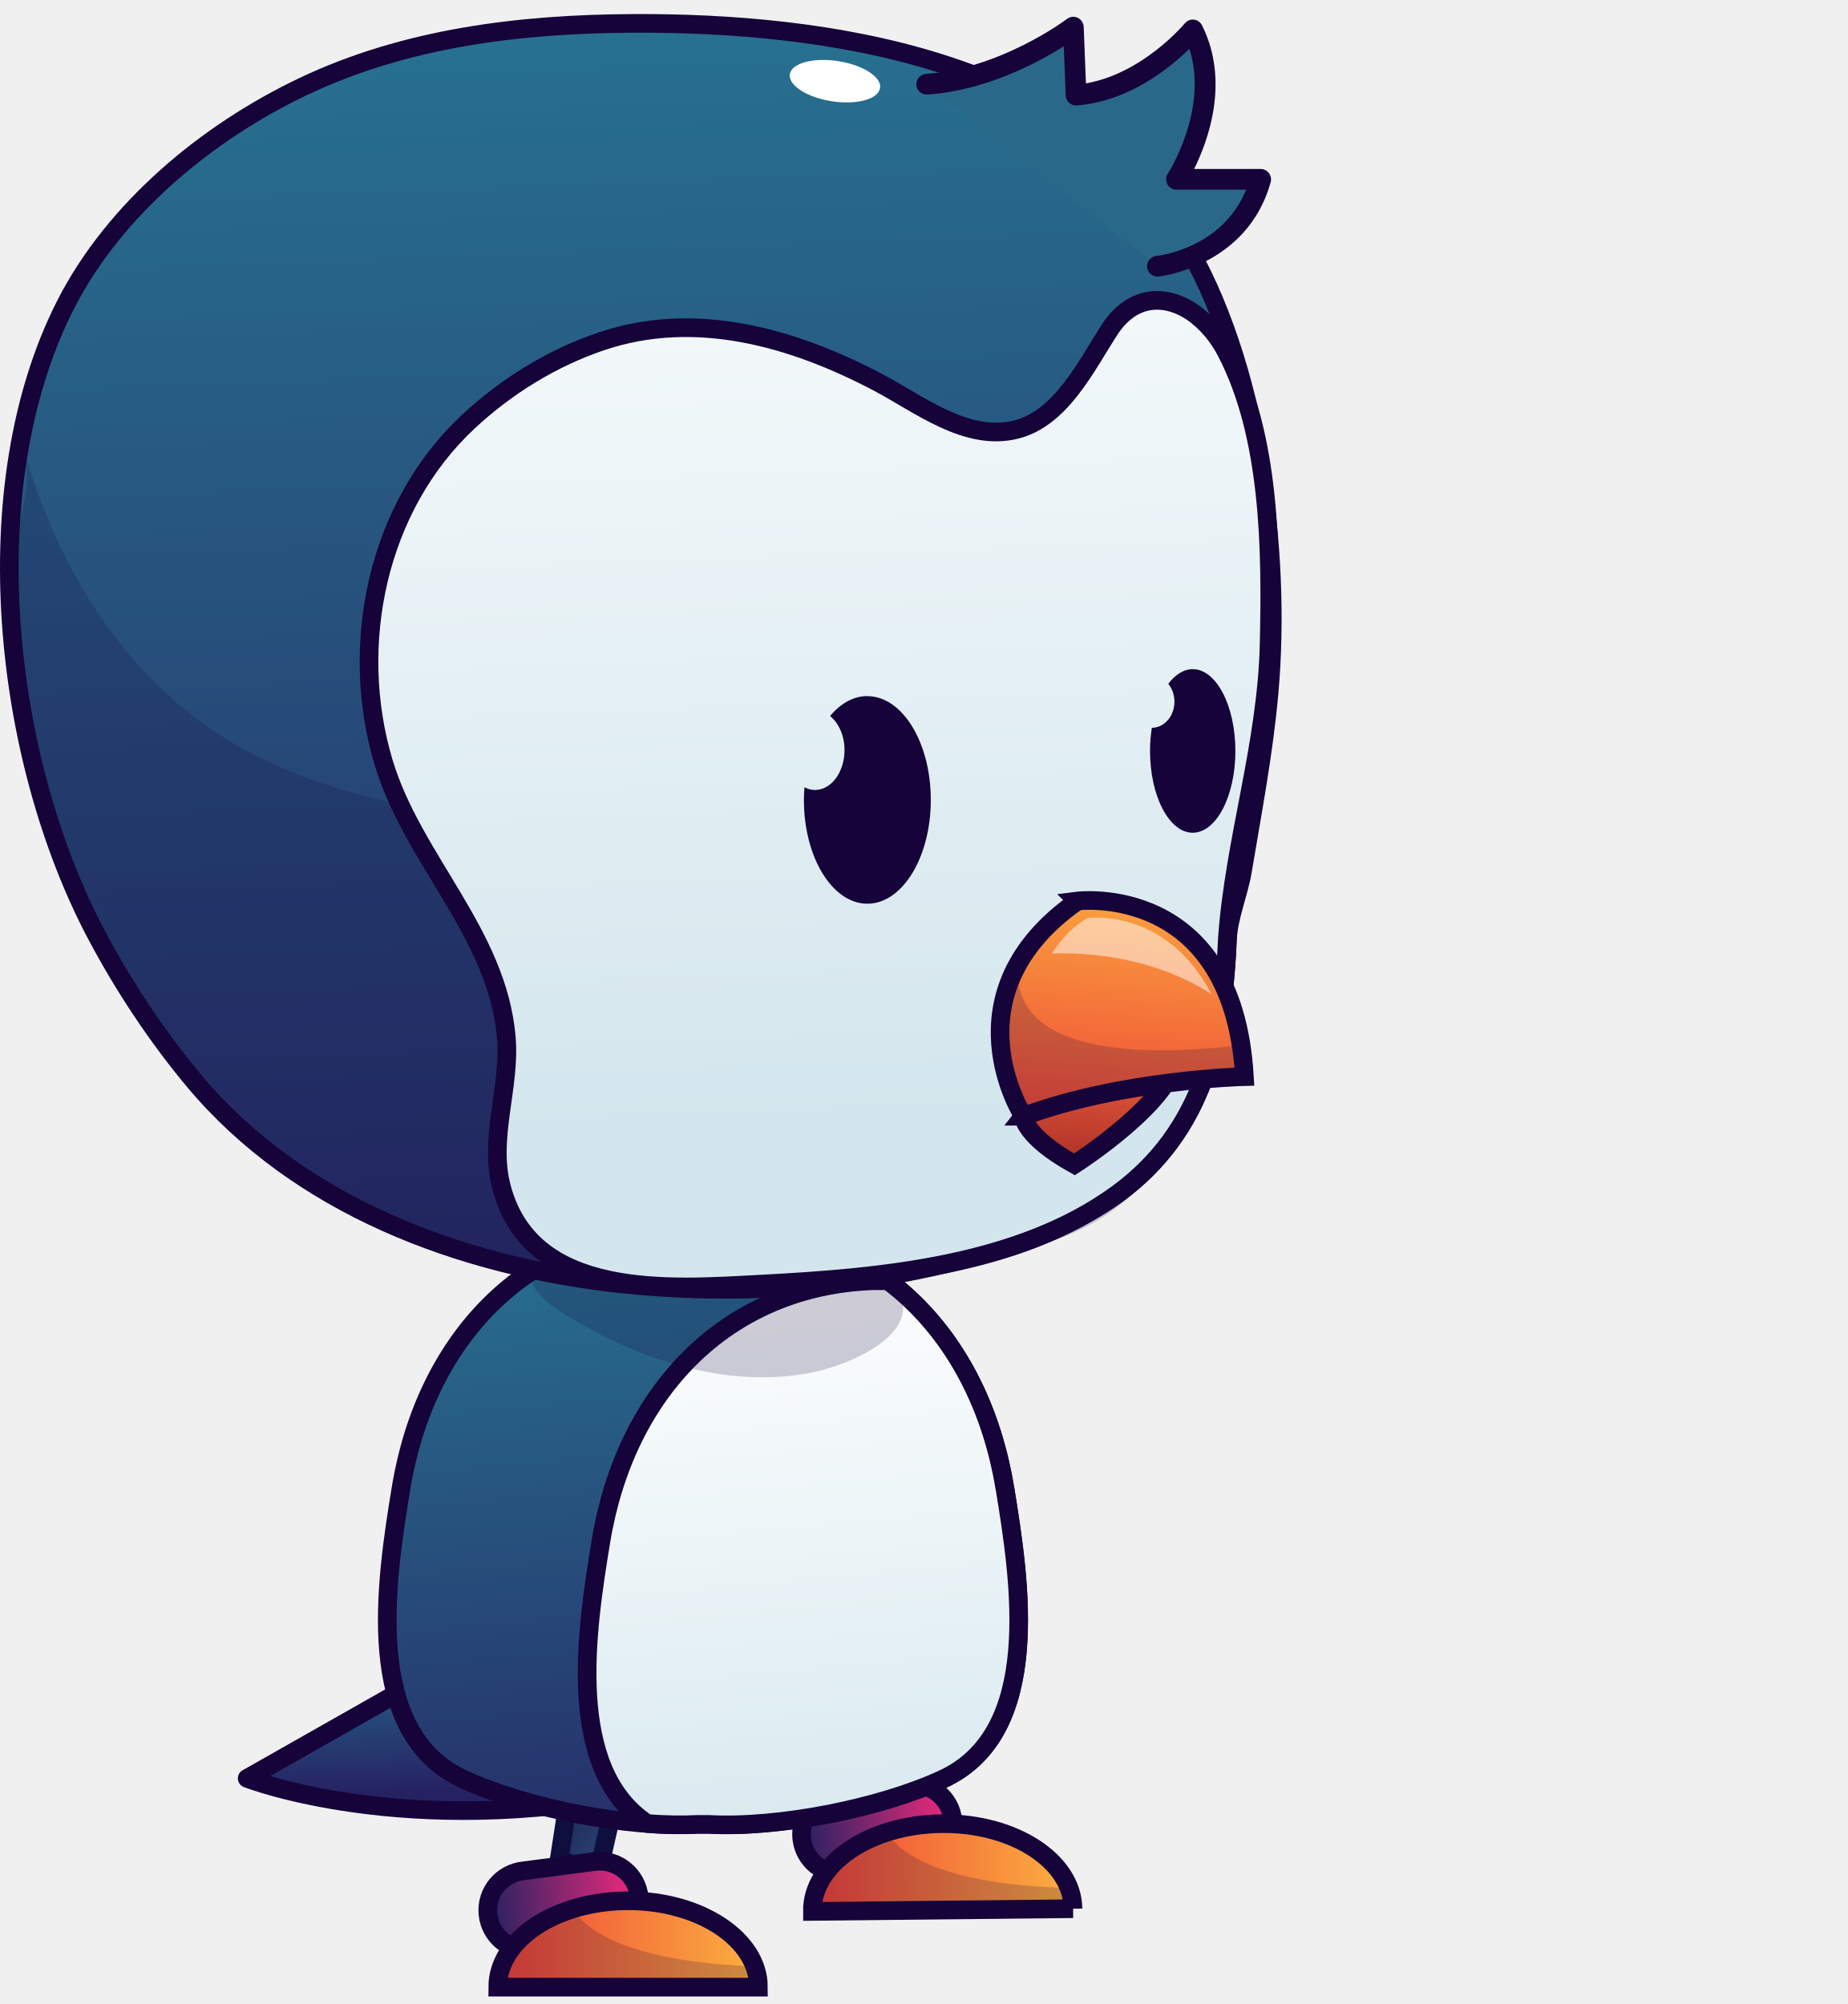
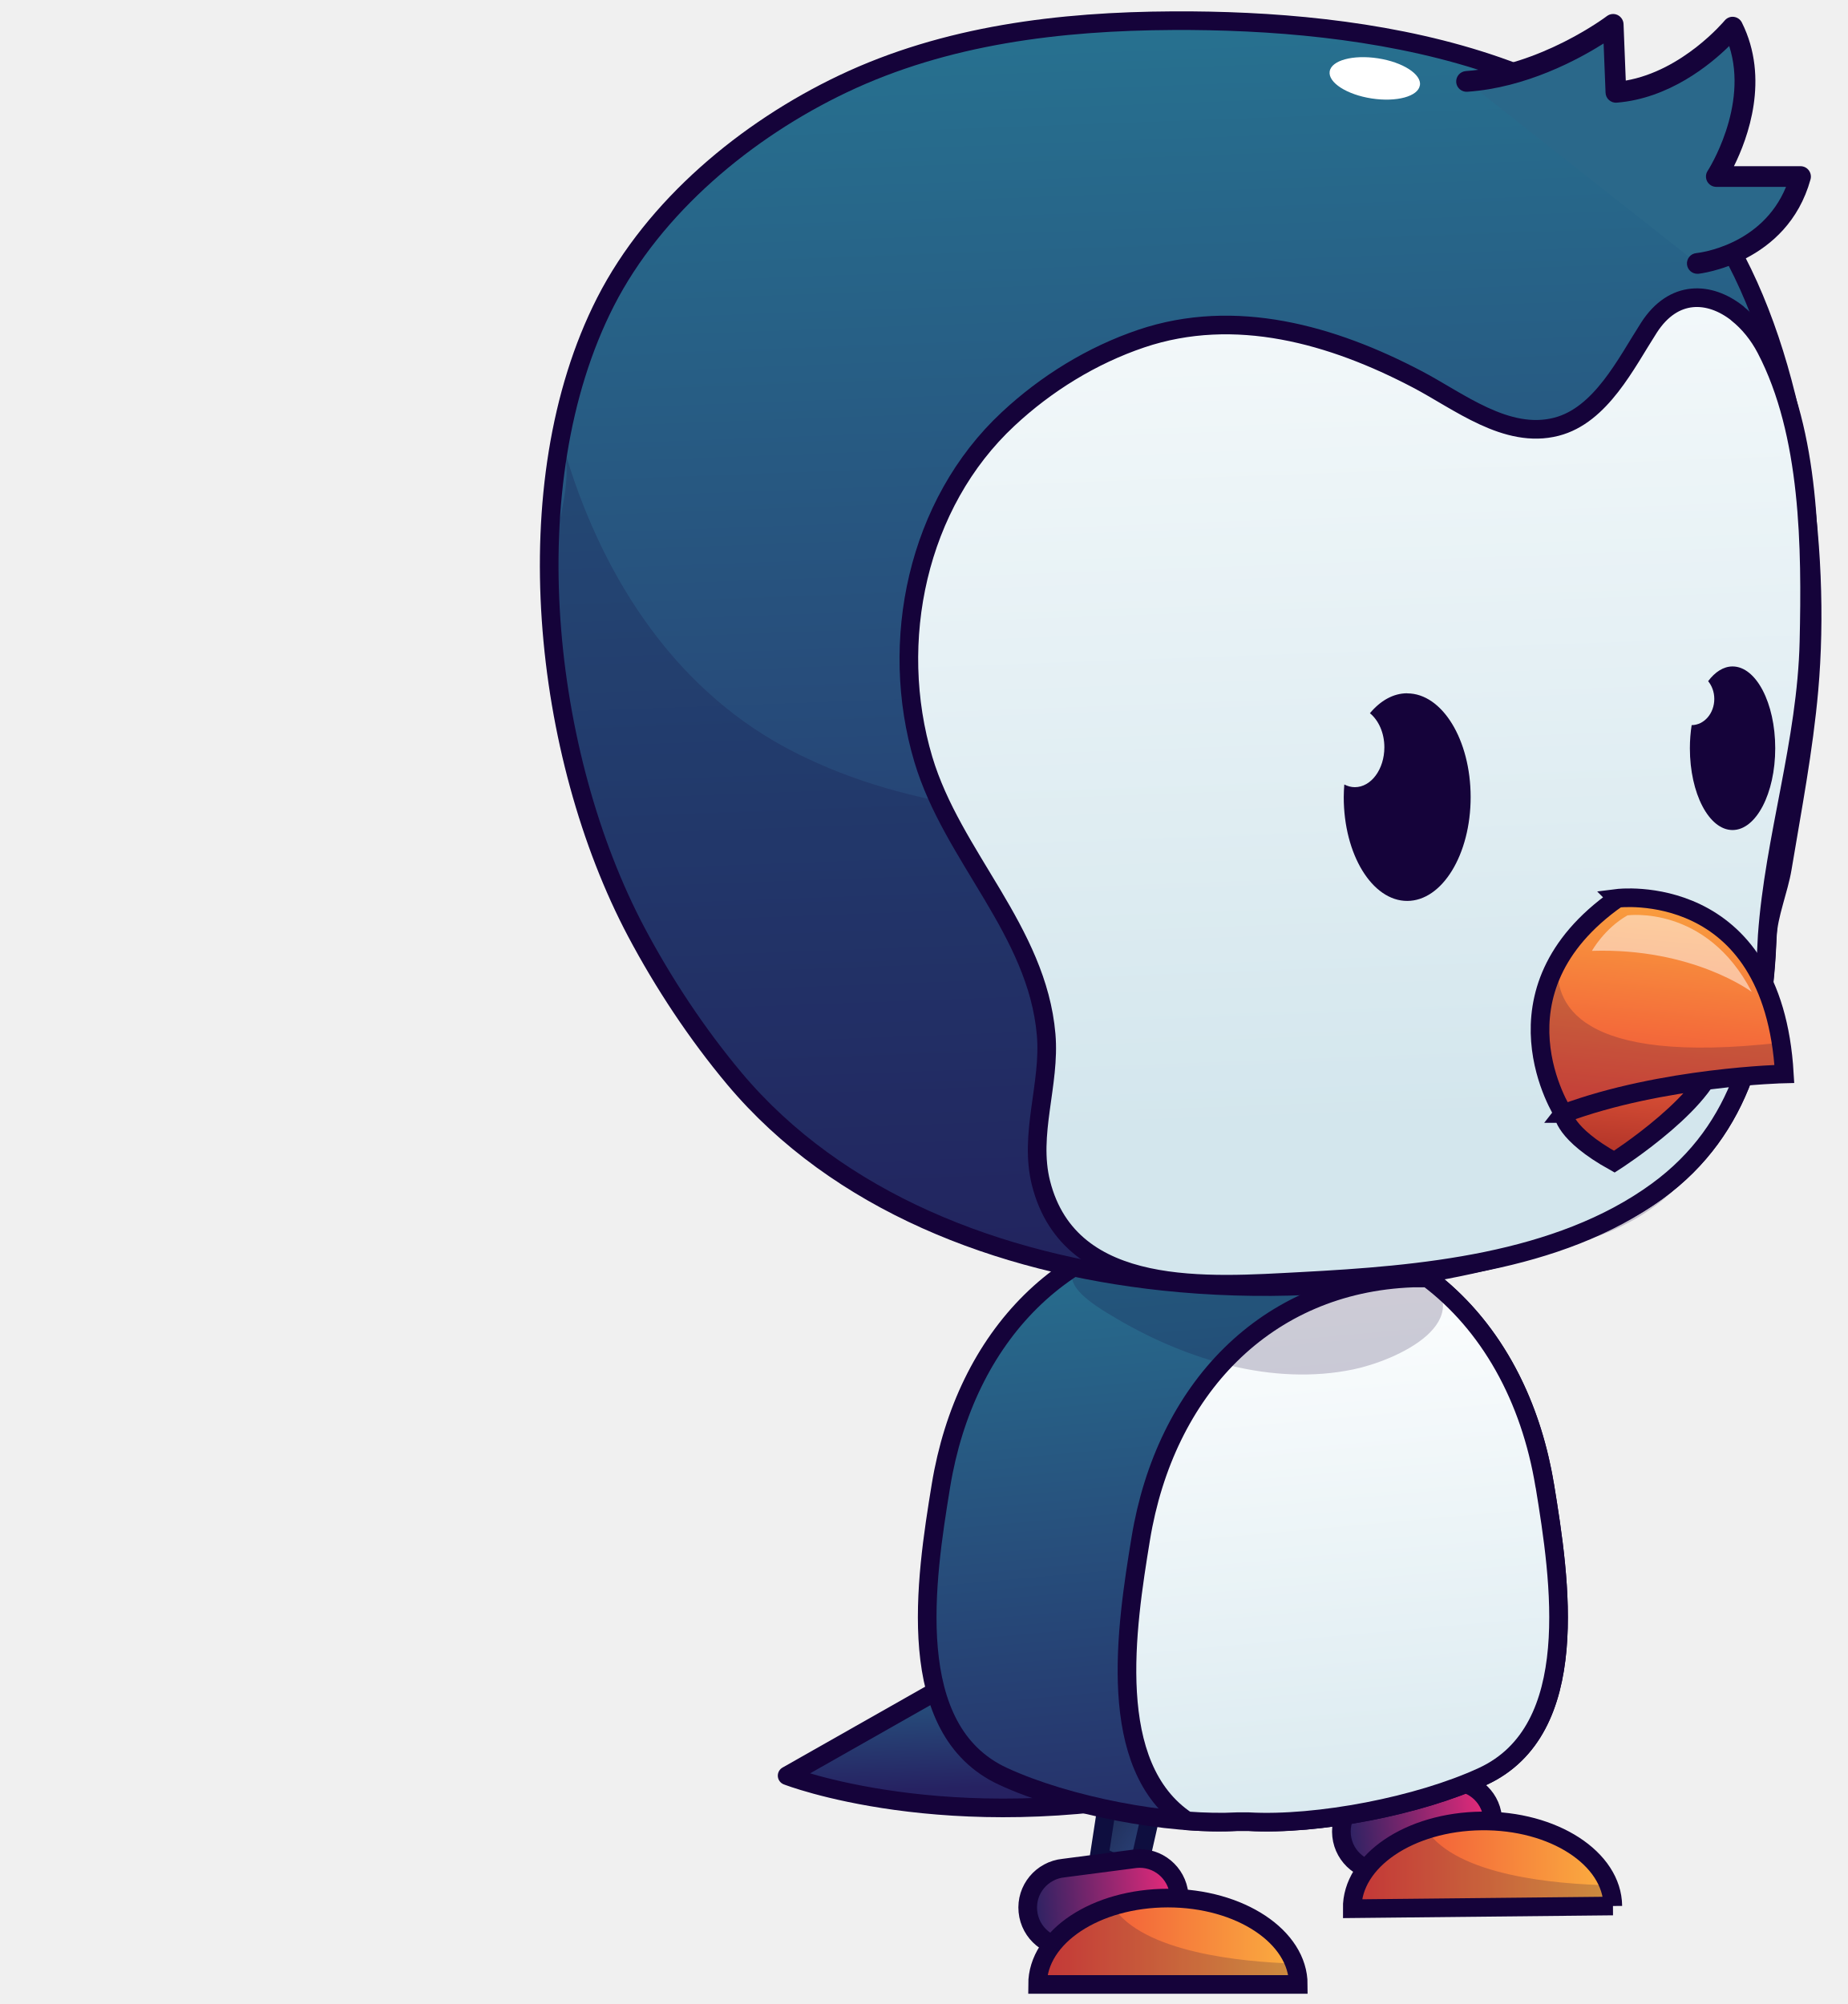
- <svg xmlns="http://www.w3.org/2000/svg" xmlns:xlink="http://www.w3.org/1999/xlink" id="Ebene_2" viewBox="0 0 198.33 215.12">
+ <svg xmlns="http://www.w3.org/2000/svg" xmlns:xlink="http://www.w3.org/1999/xlink" id="Layer_1" data-name="Layer 1" viewBox="0 0 198.33 215.12">
  <defs>
    <style>
      .cls-1 {
        fill: none;
      }

      .cls-2 {
        fill: url(#linear-gradient-3);
        stroke: #0e0e3f;
      }

      .cls-2, .cls-3, .cls-4, .cls-5, .cls-6, .cls-7, .cls-8, .cls-9, .cls-10, .cls-11, .cls-12, .cls-13 {
        stroke-width: 2px;
      }

      .cls-2, .cls-3, .cls-9, .cls-10, .cls-11, .cls-12 {
        stroke-linecap: round;
        stroke-linejoin: round;
      }

      .cls-3 {
        fill: url(#linear-gradient-10);
      }

      .cls-3, .cls-4, .cls-5, .cls-6, .cls-7, .cls-8, .cls-9, .cls-10, .cls-11, .cls-12, .cls-13 {
        stroke: #15033a;
      }

      .cls-14 {
        opacity: .5;
      }

      .cls-14, .cls-15 {
        fill: #fff;
      }

      .cls-4 {
        fill: url(#linear-gradient-4);
      }

      .cls-4, .cls-5, .cls-6, .cls-7, .cls-8, .cls-13 {
        stroke-miterlimit: 10;
      }

      .cls-5 {
        fill: url(#linear-gradient-2);
      }

      .cls-6 {
        fill: url(#linear-gradient-5);
      }

      .cls-16 {
        fill: #2a688a;
      }

      .cls-7 {
        fill: url(#linear-gradient-12);
      }

      .cls-8 {
        fill: url(#linear-gradient-11);
      }

      .cls-9 {
        fill: url(#linear-gradient-9);
      }

      .cls-10 {
        fill: url(#linear-gradient-6);
      }

      .cls-11 {
        fill: url(#linear-gradient-8);
      }

      .cls-12 {
        fill: url(#linear-gradient-7);
      }

      .cls-13 {
        fill: url(#linear-gradient);
      }

      .cls-17 {
        opacity: .2;
      }

      .cls-17, .cls-18 {
        fill: #15033a;
      }
    </style>
-     <linearGradient id="linear-gradient" x1="-598.37" y1="17.4" x2="-582.04" y2="17.4" gradientTransform="translate(-494.63 241.31) rotate(173.95) scale(1 -1)" gradientUnits="userSpaceOnUse">
+     <linearGradient id="linear-gradient" x1="67.09" y1="-15.03" x2="83.42" y2="-15.03" gradientTransform="translate(228.53 203.08) rotate(173.95) scale(1 -1)" gradientUnits="userSpaceOnUse">
      <stop offset="0" stop-color="#ee2a7b" />
      <stop offset=".99" stop-color="#262262" />
    </linearGradient>
-     <linearGradient id="linear-gradient-2" x1="-423.39" y1=".34" x2="-395.41" y2=".34" gradientTransform="translate(-308.26 204.25) rotate(179.41) scale(1 -1)" gradientUnits="userSpaceOnUse">
+     <linearGradient id="linear-gradient-2" x1="223.98" y1="-2.97" x2="251.96" y2="-2.97" gradientTransform="translate(397.05 200.64) rotate(179.41) scale(1 -1)" gradientUnits="userSpaceOnUse">
      <stop offset="0" stop-color="#fbb040" />
      <stop offset="1" stop-color="#ef4136" />
    </linearGradient>
-     <linearGradient id="linear-gradient-3" x1="736.41" y1="-330.99" x2="751.99" y2="-330.99" gradientTransform="translate(488.76 883) rotate(-145.43) scale(1 -1)" gradientUnits="userSpaceOnUse">
+     <linearGradient id="linear-gradient-3" x1="1212.26" y1="-201.23" x2="1227.84" y2="-201.23" gradientTransform="translate(1012.16 1045.88) rotate(-145.43) scale(1 -1)" gradientUnits="userSpaceOnUse">
      <stop offset="0" stop-color="#2b437a" />
      <stop offset="1" stop-color="#0f0d26" />
    </linearGradient>
-     <linearGradient id="linear-gradient-4" x1="-636.76" y1="230.35" x2="-620.43" y2="230.35" gradientTransform="translate(-587.23 35.16) rotate(174.53) scale(1 -1)" xlink:href="#linear-gradient" />
-     <linearGradient id="linear-gradient-5" x1="-481.9" y1="208.67" x2="-453.92" y2="208.67" gradientTransform="translate(-400.5) rotate(-180) scale(1 -1)" xlink:href="#linear-gradient-2" />
-     <linearGradient id="linear-gradient-6" x1="47.06" y1="174.67" x2="47.7" y2="192.09" gradientUnits="userSpaceOnUse">
+     <linearGradient id="linear-gradient-4" x1="26.9" y1="201.12" x2="43.23" y2="201.12" gradientTransform="translate(134.17 .71) rotate(174.53) scale(1 -1)" xlink:href="#linear-gradient" />
+     <linearGradient id="linear-gradient-5" x1="163.37" y1="208.38" x2="191.35" y2="208.38" gradientTransform="translate(302.71) rotate(-180) scale(1 -1)" xlink:href="#linear-gradient-2" />
+     <linearGradient id="linear-gradient-6" x1="105" y1="174.38" x2="105.64" y2="191.8" gradientUnits="userSpaceOnUse">
      <stop offset="0" stop-color="#277592" />
      <stop offset="1" stop-color="#262262" />
    </linearGradient>
-     <linearGradient id="linear-gradient-7" x1="71.2" y1="126.45" x2="78.62" y2="208.81" xlink:href="#linear-gradient-6" />
-     <linearGradient id="linear-gradient-8" x1="82.32" y1="133.73" x2="88.87" y2="206.38" gradientUnits="userSpaceOnUse">
+     <linearGradient id="linear-gradient-7" x1="129.14" y1="126.16" x2="136.57" y2="208.52" xlink:href="#linear-gradient-6" />
+     <linearGradient id="linear-gradient-8" x1="140.26" y1="133.43" x2="146.81" y2="206.09" gradientUnits="userSpaceOnUse">
      <stop offset="0" stop-color="#fff" />
      <stop offset="1" stop-color="#d3e6ed" />
    </linearGradient>
-     <linearGradient id="linear-gradient-9" x1="66.27" y1="-4.78" x2="72.05" y2="153.23" xlink:href="#linear-gradient-6" />
-     <linearGradient id="linear-gradient-10" x1="85.53" y1=".3" x2="89.94" y2="120.9" xlink:href="#linear-gradient-8" />
-     <linearGradient id="linear-gradient-11" x1="118.65" y1="110.02" x2="117.17" y2="126.23" gradientUnits="userSpaceOnUse">
+     <linearGradient id="linear-gradient-9" x1="124.22" y1="-5.07" x2="130" y2="152.94" xlink:href="#linear-gradient-6" />
+     <linearGradient id="linear-gradient-10" x1="143.47" y1="0" x2="147.88" y2="120.6" xlink:href="#linear-gradient-8" />
+     <linearGradient id="linear-gradient-11" x1="176.59" y1="109.73" x2="175.12" y2="125.94" gradientUnits="userSpaceOnUse">
      <stop offset="0" stop-color="#fb6840" />
      <stop offset="1" stop-color="#a82d26" />
    </linearGradient>
-     <linearGradient id="linear-gradient-12" x1="122.28" y1="92.6" x2="119.55" y2="122.69" gradientTransform="matrix(1,0,0,1,0,0)" xlink:href="#linear-gradient-2" />
+     <linearGradient id="linear-gradient-12" x1="180.23" y1="92.31" x2="177.49" y2="122.4" gradientTransform="matrix(1,0,0,1,0,0)" xlink:href="#linear-gradient-2" />
  </defs>
-   <g id="Layer_1">
+   <g>
    <g>
+       <path class="cls-13" d="M143.99,197.06c.25,2.34,2.35,4.04,4.69,3.79l7.73-1.09c2.34-.25,4.04-2.35,3.79-4.69h0c-.25-2.35-2.35-4.04-4.69-3.79l-7.73,1.09c-2.34.25-4.04,2.35-3.79,4.69h0Z" />
      <g>
+         <path class="cls-5" d="M173.1,204.6c-.05-5.12-6.36-9.21-14.08-9.13s-13.95,4.29-13.89,9.42l27.98-.29Z" />
+         <path class="cls-17" d="M153.09,196.42c3.27,4.95,13.97,5.84,19.56,5.95.28.71.44,1.46.45,2.23l-27.98.29c-.04-3.71,3.23-6.94,7.97-8.47Z" />
+       </g>
+     </g>
+     <g>
+       <polygon class="cls-2" points="127.36 177.76 122.06 201.14 117.98 199.23 121.86 173.97 127.36 177.76" />
+       <g>
+         <path class="cls-4" d="M110.32,205.18c.23,2.35,2.31,4.06,4.65,3.84l7.74-1.01c2.35-.22,4.07-2.31,3.84-4.65h0c-.23-2.35-2.31-4.07-4.65-3.84l-7.74,1.01c-2.35.23-4.07,2.31-3.84,4.65h0Z" />
        <g>
-           <path class="cls-13" d="M86.05,197.35c.25,2.34,2.35,4.04,4.69,3.79l7.73-1.09c2.34-.25,4.04-2.35,3.79-4.69h0c-.25-2.35-2.35-4.04-4.69-3.79l-7.73,1.09c-2.34.25-4.04,2.35-3.79,4.69h0Z" />
-           <g>
-             <path class="cls-5" d="M115.16,204.89c-.05-5.12-6.36-9.21-14.08-9.13s-13.95,4.29-13.89,9.42l27.98-.29Z" />
-             <path class="cls-17" d="M95.15,196.71c3.27,4.95,13.97,5.84,19.56,5.95.28.71.44,1.46.45,2.23l-27.98.29c-.04-3.71,3.23-6.94,7.97-8.47Z" />
-           </g>
-         </g>
-         <g>
-           <polygon class="cls-2" points="69.42 178.05 64.12 201.43 60.03 199.52 63.92 174.26 69.42 178.05" />
-           <g>
-             <path class="cls-4" d="M52.37,205.47c.23,2.35,2.31,4.06,4.65,3.84l7.74-1.01c2.35-.22,4.07-2.31,3.84-4.65h0c-.23-2.35-2.31-4.07-4.65-3.84l-7.74,1.01c-2.35.23-4.07,2.31-3.84,4.65h0Z" />
-             <g>
-               <path class="cls-6" d="M81.4,213.31c0-5.12-6.26-9.27-13.99-9.27s-13.99,4.15-13.99,9.27h27.98Z" />
-               <path class="cls-17" d="M61.47,204.92c3.22,4.98,13.91,5.98,19.5,6.15.27.72.43,1.47.43,2.24h-27.98c0-3.71,3.3-6.91,8.05-8.39Z" />
-             </g>
-           </g>
-         </g>
-         <g>
-           <path class="cls-10" d="M46.63,179.5l-20.1,11.4s17.07,6.68,42.29,1.48l-22.19-12.88Z" />
-           <g>
-             <path class="cls-12" d="M78.67,131.76c15.8.59,26.56,12.01,29.18,28,1.65,10.1,4.13,26.22-6.66,31.21-6.84,3.17-17.74,5.27-25.12,4.86h-1.25c-7.38.41-18.27-1.69-25.12-4.86-10.79-4.99-8.31-21.12-6.66-31.21,2.62-15.99,13.38-27.41,29.18-28h6.44Z" />
-             <path class="cls-11" d="M107.85,159.76c-1.55-9.46-5.95-17.32-12.55-22.28h-1.63c-15.8.59-26.56,12.01-29.18,28-1.56,9.53-3.85,24.43,4.97,30.27,1.91.14,3.72.18,5.37.09h1.25c7.38.41,18.27-1.69,25.12-4.86,10.79-4.99,8.31-21.12,6.66-31.21Z" />
-             <path class="cls-17" d="M94.64,136.6c6.59,5.56-2.73,9.74-7.35,10.7-8.63,1.79-17.82-1.02-25.27-5.38-2.82-1.65-7.98-4.64-2.53-7.1,5.78-2.6,12.32-2.91,18.55-2.44,5.33.4,12.31.6,16.6,4.22Z" />
-           </g>
-           <g>
-             <path class="cls-9" d="M66.9,137.83c10.3,1.1,20.75.57,30.18-1.22,7.29-1.38,16.77-4.02,22.86-8.45,9.21-6.72,11.39-16.75,11.81-27.42.09-2.21,1.23-5,1.6-7.23,1.06-6.37,2.29-12.74,2.86-19.18,1.35-15.24-1.23-35.36-9.22-48.66C115.26,6.21,88.52,2.41,67.95,2.51c-12.11.06-24.38,1.53-35.43,6.79-10.33,4.92-20.23,13.13-25.47,23.39C-2.94,52.29.34,81.45,10.35,100.34c2.92,5.51,6.51,10.94,10.52,15.73,11.11,13.25,28.37,19.89,46.03,21.77Z" />
-             <path class="cls-16" d="M124.23,28.57s8.74-.87,11.08-9.33h-9.04s5.54-8.45,1.75-16.03c0,0-5.25,6.41-12.53,7l-.29-7.29s-7.29,5.54-15.74,6.12l24.77,19.53Z" />
-             <path class="cls-17" d="M131.33,50.81c-3.15,10.7-8.37,20.7-17.58,27.42-12.99,9.47-32.01,10-47.48,10-13.49,0-27.8-1.18-39.89-7.69-12.42-6.69-20.05-19.06-23.86-32.35,1.2,4.19-1.02,8.9-1.23,13.06-.58,11.75,2.68,23.22,7.39,33.87,4.26,9.66,9.16,19.96,17.48,26.79,17.68,14.51,41.48,16.55,63.42,14.3,7.67-.79,15.26-.46,22.7-2.79,17.01-5.31,16.82-21.33,19.74-35.65,3.68-18.09,5.82-36.69,1.16-54.87-.97,4.9-1.83,7.87-1.84,7.9Z" />
-             <path class="cls-3" d="M128.55,33.94c-3-2.38-6.87-2.58-9.51,1.52-2.46,3.82-5.15,9.41-9.94,10.64-5.36,1.38-10.47-2.76-14.94-5.1-9.09-4.77-19.52-7.77-29.62-4.36-5.29,1.79-10.2,4.82-14.27,8.62-9.78,9.1-12.88,23.91-9.11,36.55,3.12,10.44,12.22,18.36,13.18,29.54.46,5.31-1.88,10.69-.55,15.95,3.13,12.34,18.15,11.05,27.94,10.54,12.7-.67,27.57-1.93,38.19-9.68,9.21-6.72,11.39-16.75,11.81-27.42.75-10.55,4.23-20.77,4.48-31.59.23-10.06.15-22.3-4.61-31.42-.79-1.52-1.86-2.83-3.07-3.79Z" />
-             <g>
-               <path class="cls-8" d="M109.85,119.82s0,2.13,5.47,5.17c0,0,10.94-6.99,10.94-11.86,0,0-10.03-1.52-16.42,6.69Z" />
-               <path class="cls-7" d="M115.62,96.72s16.72-2.13,17.94,18.85c0,0-13.07.3-23.71,4.26,0,0-8.51-13.07,5.78-23.1Z" />
-               <path class="cls-17" d="M133.2,112.21c-21.93,2.5-24.47-4.29-23.89-8.84-4.74,8.35.53,16.45.53,16.45,10.64-3.95,23.71-4.26,23.71-4.26-.07-1.2-.2-2.31-.36-3.36Z" />
-               <path class="cls-14" d="M116.72,98.55s8.46-1.19,13.34,8.22c0,0-6.31-4.76-17.15-4.41,0,0,1.31-2.38,3.81-3.81Z" />
-             </g>
-             <path class="cls-15" d="M94.45,9.46c-.18,1.19-2.5,1.82-5.17,1.41-2.67-.41-4.69-1.71-4.51-2.9.18-1.19,2.5-1.82,5.18-1.41,2.67.41,4.69,1.71,4.51,2.9Z" />
-             <path class="cls-18" d="M128.01,71.83c-.97,0-1.88.59-2.62,1.58.41.5.66,1.17.66,1.91,0,1.55-1.09,2.8-2.43,2.81-.12.79-.19,1.62-.19,2.48,0,4.85,2.05,8.78,4.58,8.78s4.58-3.93,4.58-8.78-2.05-8.78-4.58-8.78Z" />
-             <path class="cls-18" d="M124.23,29.69c-.57,0-1.05-.43-1.11-1-.06-.61.38-1.16,1-1.22.32-.03,7.05-.82,9.63-7.11h-7.48c-.41,0-.78-.22-.98-.58-.19-.36-.18-.8.05-1.14.05-.07,4.42-6.9,2.31-13.4-2.04,2.01-6.45,5.63-12.07,6.08-.3.03-.6-.08-.83-.28-.23-.2-.36-.49-.37-.79l-.21-5.28c-2.71,1.71-8.31,4.75-14.63,5.18-.61.04-1.15-.42-1.19-1.03-.04-.61.42-1.14,1.03-1.19,8.01-.55,15.07-5.84,15.14-5.9.33-.25.77-.3,1.15-.12.37.18.62.55.64.96l.24,6.08c6.14-1.07,10.56-6.39,10.61-6.44.24-.29.61-.45.98-.4.37.04.7.27.87.61,3.01,6.03.64,12.42-.85,15.42h7.14c.35,0,.68.16.89.44.21.28.28.64.19.97-2.51,9.08-11.94,10.13-12.04,10.14-.04,0-.08,0-.11,0Z" />
-           </g>
-           <path class="cls-18" d="M93.09,74.72c-1.5,0-2.88.8-4,2.14.92.75,1.55,2.1,1.55,3.66,0,2.36-1.42,4.28-3.17,4.28-.4,0-.78-.11-1.13-.29-.03.45-.06.9-.06,1.36,0,6.15,3.05,11.14,6.81,11.14s6.81-4.99,6.81-11.14-3.05-11.14-6.81-11.14Z" />
+           <path class="cls-6" d="M139.34,213.02c0-5.12-6.26-9.27-13.99-9.27s-13.99,4.15-13.99,9.27h27.98Z" />
+           <path class="cls-17" d="M119.42,204.63c3.22,4.98,13.91,5.98,19.5,6.15.27.72.43,1.47.43,2.24h-27.98c0-3.71,3.3-6.91,8.05-8.39Z" />
        </g>
      </g>
-       <rect class="cls-1" x="1" width="197.33" height="215.12" />
+     </g>
+     <g>
+       <path class="cls-10" d="M104.58,179.21l-20.1,11.4s17.07,6.68,42.29,1.48l-22.19-12.88Z" />
+       <g>
+         <path class="cls-12" d="M136.62,131.47c15.8.59,26.56,12.01,29.18,28,1.65,10.1,4.13,26.22-6.66,31.21-6.84,3.17-17.74,5.27-25.12,4.86h-1.25c-7.38.41-18.27-1.69-25.12-4.86-10.79-4.99-8.31-21.12-6.66-31.21,2.62-15.99,13.38-27.41,29.18-28h6.44Z" />
+         <path class="cls-11" d="M165.79,159.47c-1.55-9.46-5.95-17.32-12.55-22.28h-1.63c-15.8.59-26.56,12.01-29.18,28-1.56,9.53-3.85,24.43,4.97,30.27,1.91.14,3.72.18,5.37.09h1.25c7.38.41,18.27-1.69,25.12-4.86,10.79-4.99,8.31-21.12,6.66-31.21Z" />
+         <path class="cls-17" d="M152.59,136.3c6.59,5.56-2.73,9.74-7.35,10.7-8.63,1.79-17.82-1.02-25.27-5.38-2.82-1.65-7.98-4.64-2.53-7.1,5.78-2.6,12.32-2.91,18.55-2.44,5.33.4,12.31.6,16.6,4.22Z" />
+       </g>
+       <g>
+         <path class="cls-9" d="M124.84,137.54c10.3,1.1,20.75.57,30.18-1.22,7.29-1.38,16.77-4.02,22.86-8.45,9.21-6.72,11.39-16.75,11.81-27.42.09-2.21,1.23-5,1.6-7.23,1.06-6.37,2.29-12.74,2.86-19.18,1.35-15.24-1.23-35.36-9.22-48.66C173.2,5.92,146.46,2.11,125.89,2.22c-12.11.06-24.38,1.53-35.43,6.79-10.33,4.92-20.23,13.13-25.47,23.39-9.99,19.59-6.7,48.75,3.3,67.64,2.92,5.51,6.51,10.94,10.52,15.73,11.11,13.25,28.37,19.89,46.03,21.77Z" />
+         <path class="cls-16" d="M182.17,28.28s8.74-.87,11.08-9.33h-9.04s5.54-8.45,1.75-16.03c0,0-5.25,6.41-12.53,7l-.29-7.29s-7.29,5.54-15.74,6.12l24.77,19.53Z" />
+         <path class="cls-17" d="M189.27,50.52c-3.15,10.7-8.37,20.7-17.58,27.42-12.99,9.47-32.01,10-47.48,10-13.49,0-27.8-1.18-39.89-7.69-12.42-6.69-20.05-19.06-23.86-32.35,1.2,4.19-1.02,8.9-1.23,13.06-.58,11.75,2.68,23.22,7.39,33.87,4.26,9.66,9.16,19.96,17.48,26.79,17.68,14.51,41.48,16.55,63.42,14.3,7.67-.79,15.26-.46,22.7-2.79,17.01-5.31,16.82-21.33,19.74-35.65,3.68-18.09,5.82-36.69,1.16-54.87-.97,4.9-1.83,7.87-1.84,7.9Z" />
+         <path class="cls-3" d="M186.49,33.65c-3-2.38-6.87-2.58-9.51,1.52-2.46,3.82-5.15,9.41-9.94,10.64-5.36,1.38-10.47-2.76-14.94-5.1-9.09-4.77-19.52-7.77-29.62-4.36-5.29,1.79-10.2,4.82-14.27,8.62-9.78,9.1-12.88,23.91-9.11,36.55,3.12,10.44,12.22,18.36,13.18,29.54.46,5.31-1.88,10.69-.55,15.95,3.13,12.34,18.15,11.05,27.94,10.54,12.7-.67,27.57-1.93,38.19-9.68,9.21-6.72,11.39-16.75,11.81-27.42.75-10.55,4.23-20.77,4.48-31.59.23-10.06.15-22.3-4.61-31.42-.79-1.52-1.86-2.83-3.07-3.79Z" />
+         <g>
+           <path class="cls-8" d="M167.79,119.53s0,2.13,5.47,5.17c0,0,10.94-6.99,10.94-11.86,0,0-10.03-1.52-16.42,6.69Z" />
+           <path class="cls-7" d="M173.57,96.43s16.72-2.13,17.94,18.85c0,0-13.07.3-23.71,4.26,0,0-8.51-13.07,5.78-23.1Z" />
+           <path class="cls-17" d="M191.14,111.92c-21.93,2.5-24.47-4.29-23.89-8.84-4.74,8.35.53,16.45.53,16.45,10.64-3.95,23.71-4.26,23.71-4.26-.07-1.2-.2-2.31-.36-3.36Z" />
+           <path class="cls-14" d="M174.67,98.26s8.46-1.19,13.34,8.22c0,0-6.31-4.76-17.15-4.41,0,0,1.31-2.38,3.81-3.81Z" />
+         </g>
+         <path class="cls-15" d="M152.39,9.16c-.18,1.19-2.5,1.82-5.17,1.41-2.67-.41-4.69-1.71-4.51-2.9.18-1.19,2.5-1.82,5.18-1.41,2.67.41,4.69,1.71,4.51,2.9Z" />
+         <path class="cls-18" d="M185.95,71.54c-.97,0-1.88.59-2.62,1.58.41.5.66,1.17.66,1.91,0,1.55-1.09,2.8-2.43,2.81-.12.79-.19,1.62-.19,2.48,0,4.85,2.05,8.78,4.58,8.78s4.58-3.93,4.58-8.78-2.05-8.78-4.58-8.78Z" />
+         <path class="cls-18" d="M182.17,29.39c-.57,0-1.05-.43-1.11-1-.06-.61.38-1.16,1-1.22.32-.03,7.05-.82,9.63-7.11h-7.48c-.41,0-.78-.22-.98-.58-.19-.36-.18-.8.05-1.14.05-.07,4.42-6.9,2.31-13.4-2.04,2.01-6.45,5.63-12.07,6.08-.3.03-.6-.08-.83-.28-.23-.2-.36-.49-.37-.79l-.21-5.28c-2.71,1.71-8.31,4.75-14.63,5.18-.61.04-1.15-.42-1.19-1.03-.04-.61.42-1.14,1.03-1.19,8.01-.55,15.07-5.84,15.14-5.9.33-.25.77-.3,1.15-.12.37.18.62.55.64.96l.24,6.08c6.14-1.07,10.56-6.39,10.61-6.44.24-.29.61-.45.98-.4.37.04.7.27.87.61,3.01,6.03.64,12.42-.85,15.42h7.14c.35,0,.68.16.89.44.21.28.28.64.19.97-2.51,9.08-11.94,10.13-12.04,10.14-.04,0-.08,0-.11,0Z" />
+       </g>
+       <path class="cls-18" d="M151.03,74.42c-1.5,0-2.88.8-4,2.14.92.75,1.55,2.1,1.55,3.66,0,2.36-1.42,4.28-3.17,4.28-.4,0-.78-.11-1.13-.29-.03.45-.06.9-.06,1.36,0,6.15,3.05,11.14,6.81,11.14s6.81-4.99,6.81-11.14-3.05-11.14-6.81-11.14Z" />
    </g>
  </g>
+   <rect class="cls-1" x="58.94" y="-.29" width="197.33" height="215.12" />
</svg>
